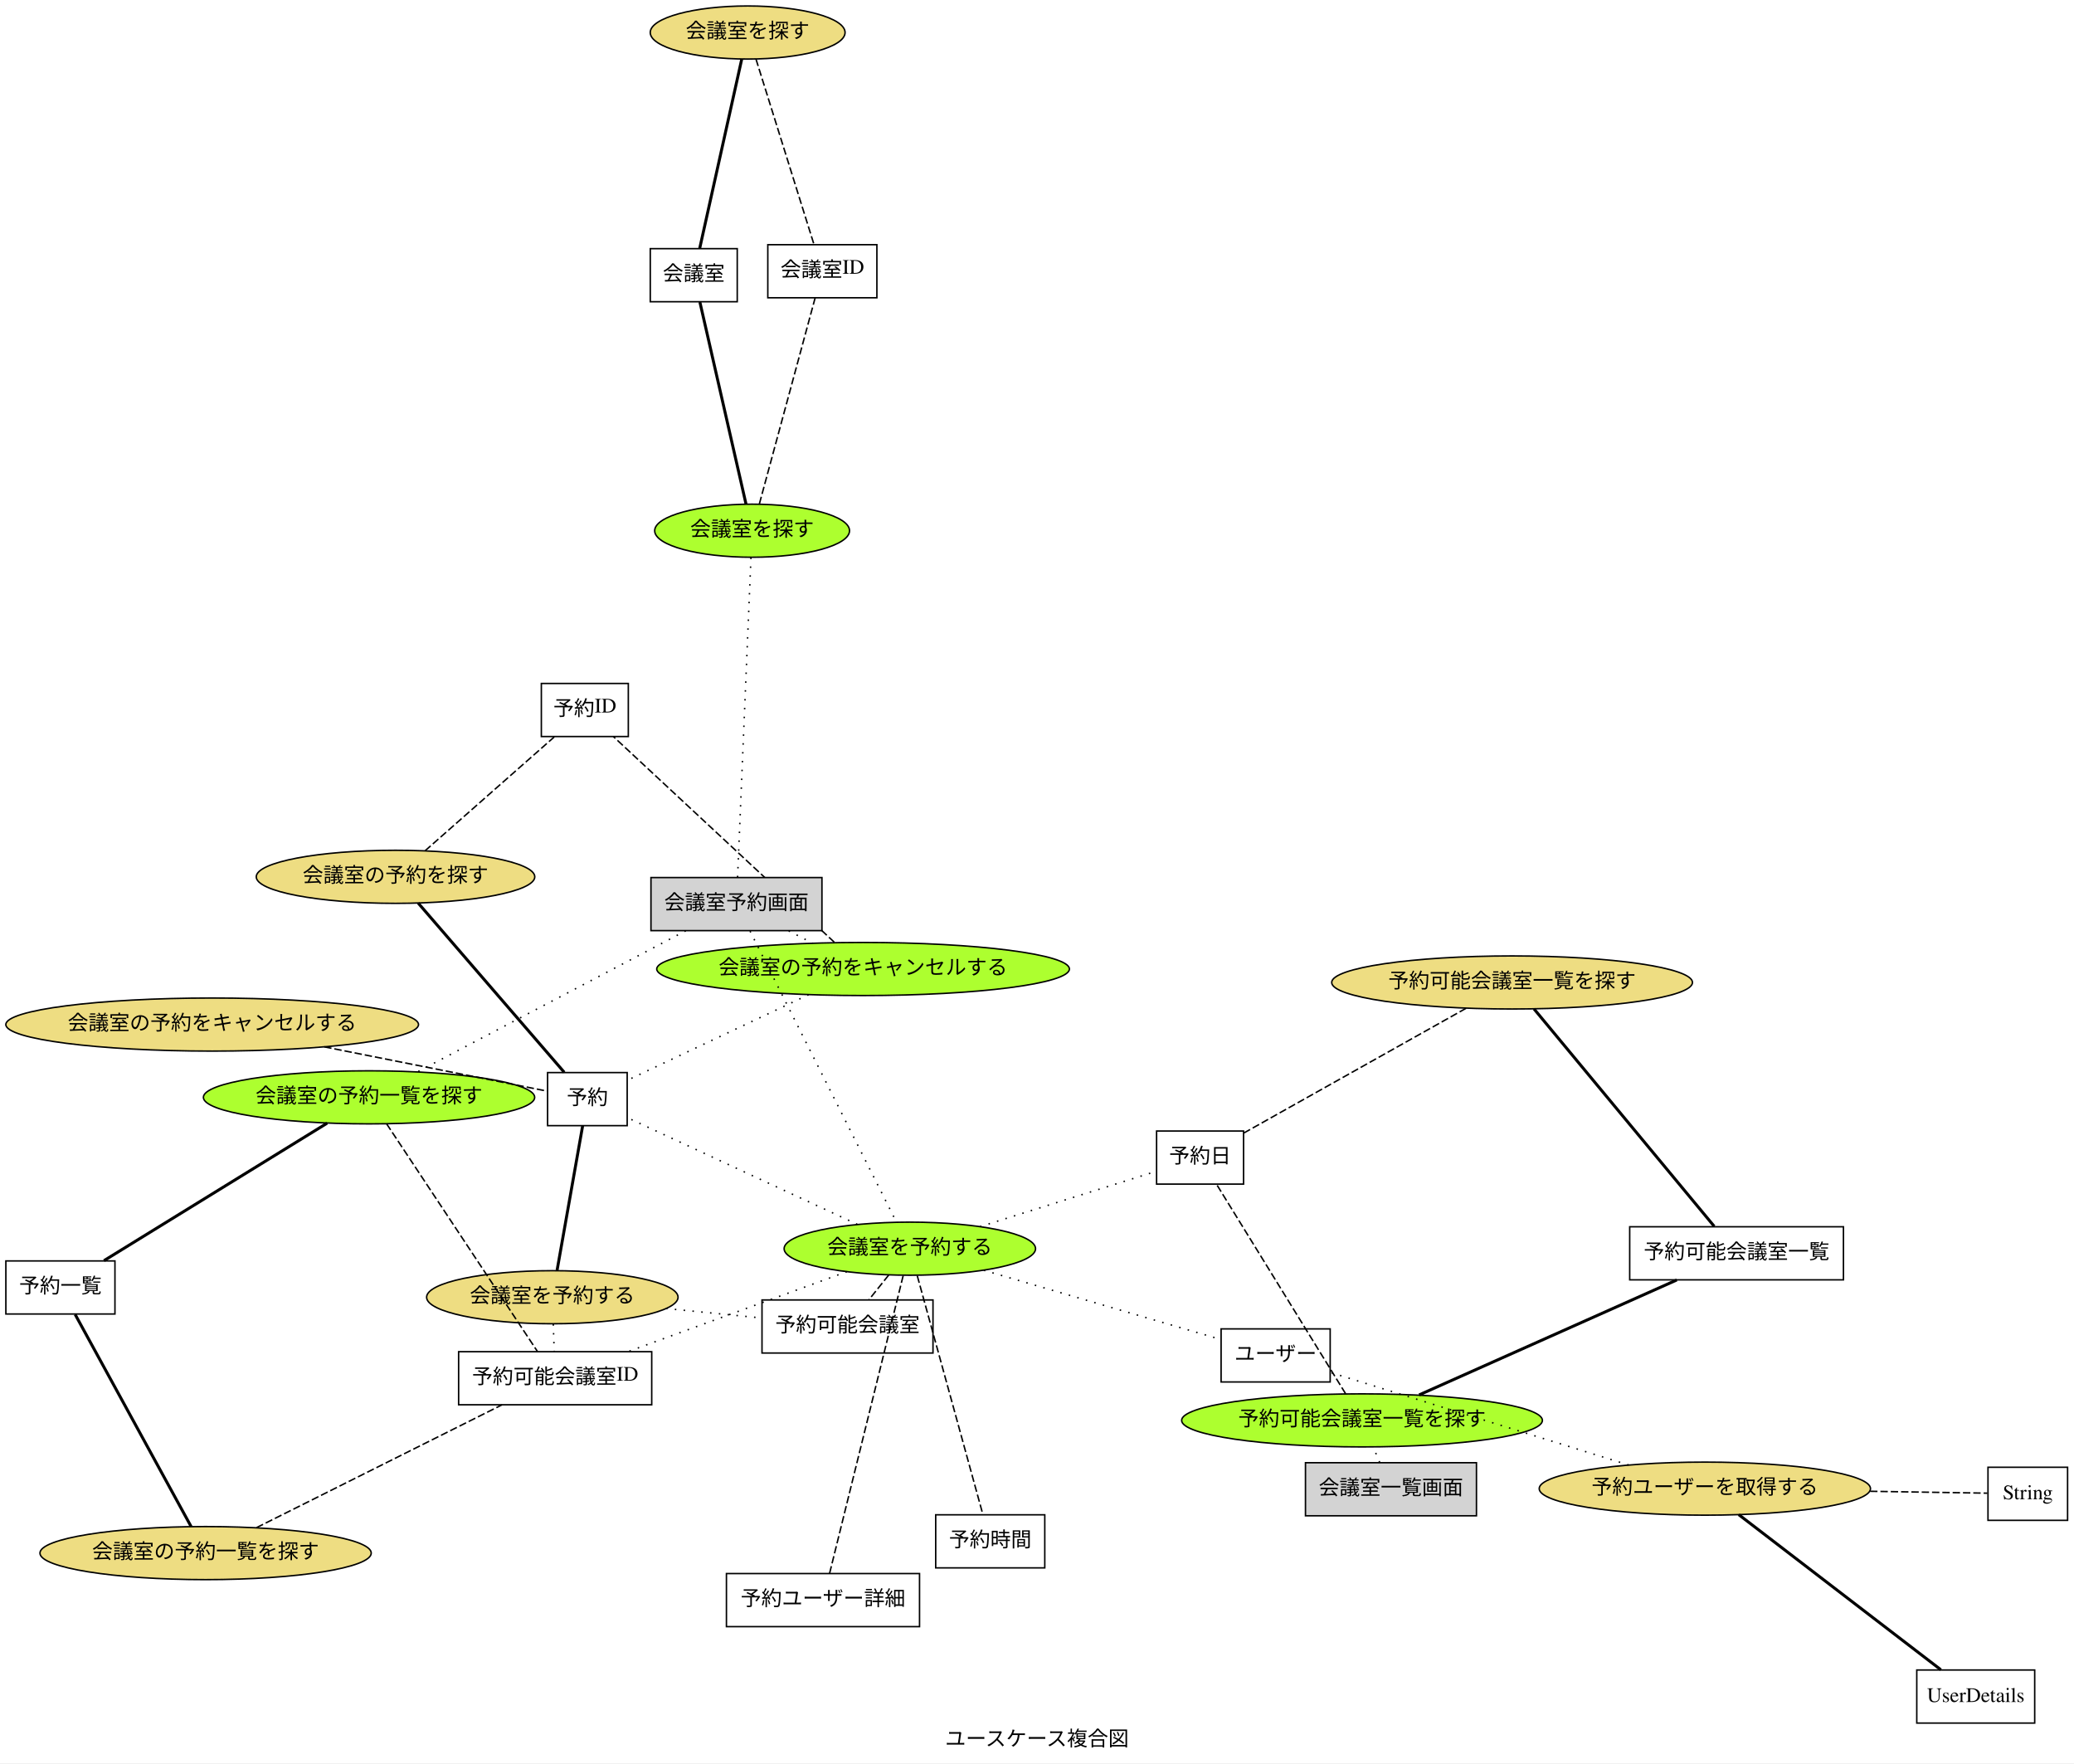
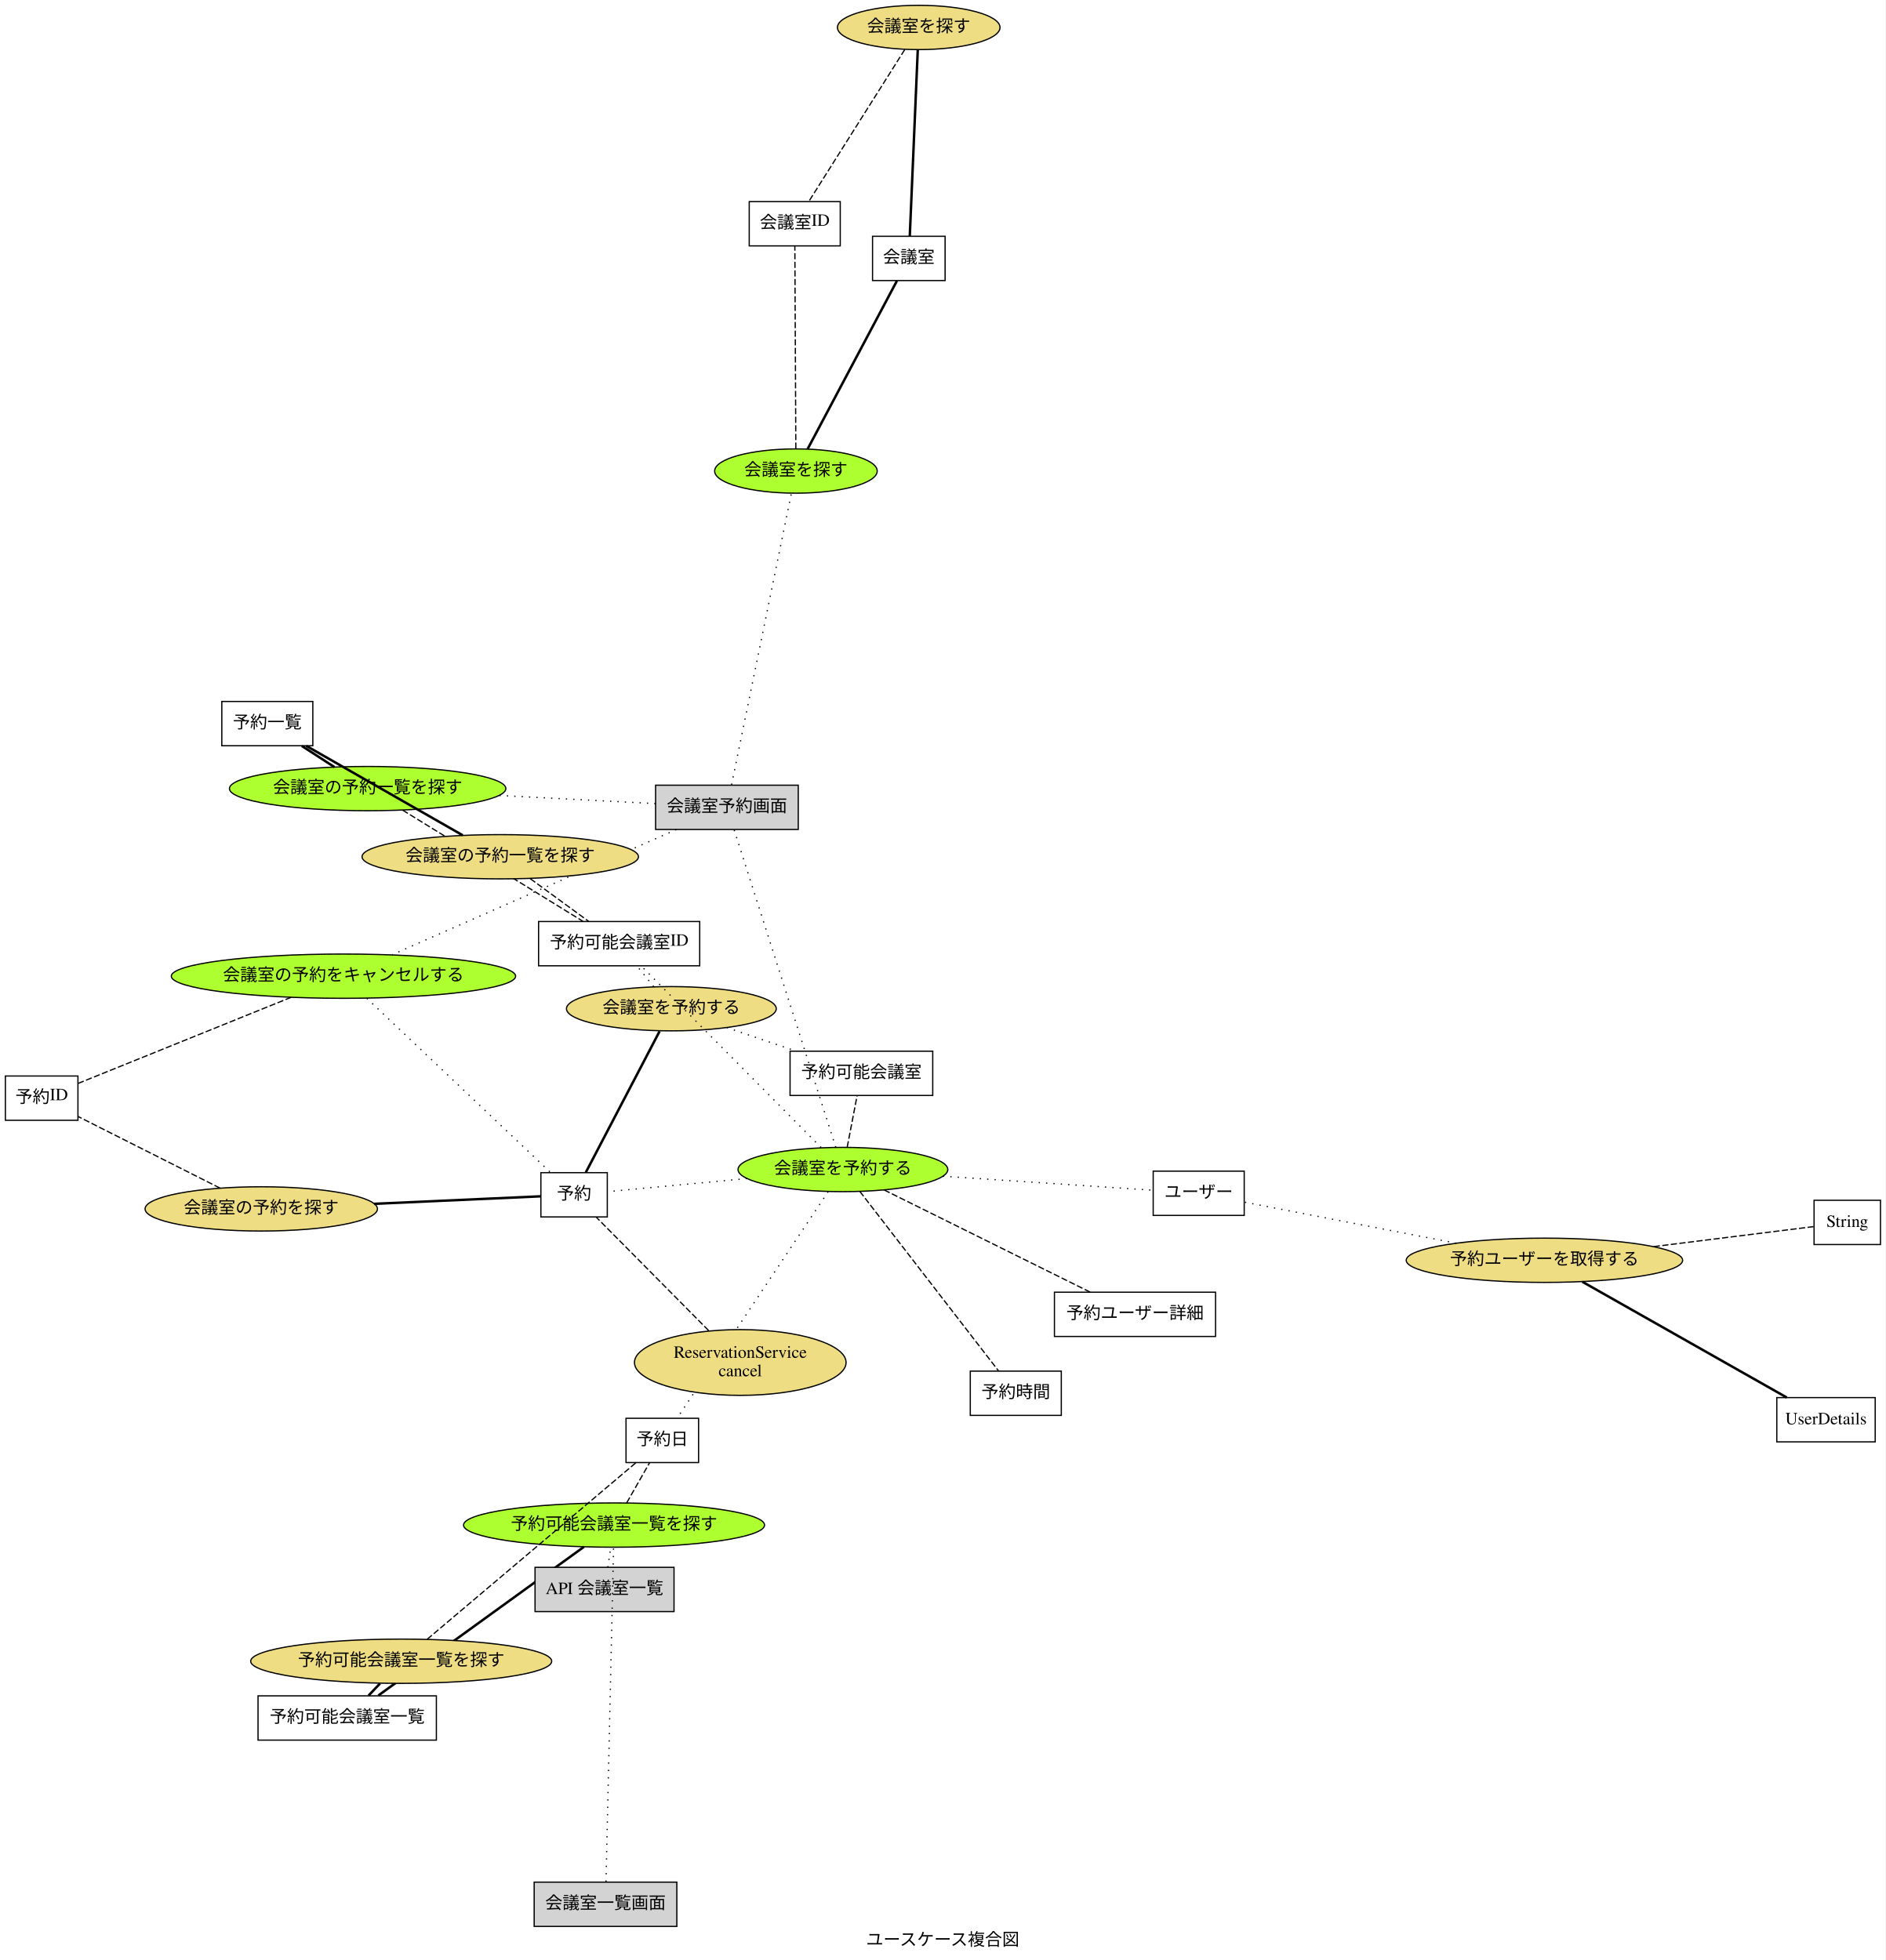
- <svg xmlns="http://www.w3.org/2000/svg" xmlns:xlink="http://www.w3.org/1999/xlink" width="1407px" height="1196px" viewBox="0.00 0.00 1407.00 1196.00">
-   <g id="graph0" class="graph" transform="scale(1.0 1.0) rotate(0) translate(4 1169)">
-     <polygon fill="white" stroke="transparent" points="-4,27 -4,-1169 1403,-1169 1403,27 -4,27" />
-     <text text-anchor="middle" x="699.5" y="15.2" font-family="Times,serif" font-size="14.00">ユースケース複合図</text>
+ <svg xmlns="http://www.w3.org/2000/svg" xmlns:xlink="http://www.w3.org/1999/xlink" width="1533px" height="1594px" viewBox="0.00 0.00 1533.00 1594.00">
+   <g id="graph0" class="graph" transform="scale(1.0 1.0) rotate(0) translate(4 1567)">
+     <polygon fill="white" stroke="transparent" points="-4,27 -4,-1567 1529,-1567 1529,27 -4,27" />
+     <text text-anchor="middle" x="762.5" y="15.2" font-family="Times,serif" font-size="14.00">ユースケース複合図</text>
    <g id="node1" class="node">
      <g id="a_node1">
        <a xlink:href="https://github.com/system-sekkei/library/tree/master/src/main/java/mrs/application/coordinator/reservation/ReservationCoordinator.java" xlink:title="ReservationCoordinator.cancelReservedMeetingRoom(ReservationId)">
-           <ellipse fill="greenyellow" stroke="black" cx="581.51" cy="-511.73" rx="139.98" ry="18" />
-           <text text-anchor="middle" x="581.51" y="-508.03" font-family="Times,serif" font-size="14.00">会議室の予約をキャンセルする</text>
+           <ellipse fill="greenyellow" stroke="black" cx="275.26" cy="-773.11" rx="139.98" ry="18" />
+           <text text-anchor="middle" x="275.26" y="-769.41" font-family="Times,serif" font-size="14.00">
+                         会議室の予約をキャンセルする
+                     </text>
        </a>
      </g>
    </g>
    <g id="node2" class="node">
      <g id="a_node2">
        <a xlink:title="ReservationId">
-           <polygon fill="none" stroke="black" points="422.25,-705.41 363.25,-705.41 363.25,-669.41 422.25,-669.41 422.25,-705.41" />
-           <text text-anchor="middle" x="392.75" y="-683.71" font-family="Times,serif" font-size="14.00">予約ID</text>
+           <polygon fill="none" stroke="black" points="59.37,-691.92 0.37,-691.92 0.37,-655.92 59.37,-655.92 59.37,-691.92" />
+           <text text-anchor="middle" x="29.87" y="-670.22" font-family="Times,serif" font-size="14.00">予約ID</text>
        </a>
      </g>
    </g>
    <g id="edge1" class="edge">
-       <path fill="none" stroke="black" stroke-dasharray="5,2" d="M562.02,-529.87C525.76,-563.62 448.32,-635.69 412.13,-669.37" />
+       <path fill="none" stroke="black" stroke-dasharray="5,2" d="M232.8,-755.95C183.28,-735.93 102.71,-703.36 59.49,-685.9" />
    </g>
    <g id="node3" class="node">
      <g id="a_node3">
        <a xlink:title="Reservation">
-           <polygon fill="none" stroke="black" points="421.48,-441.48 367.48,-441.48 367.48,-405.48 421.48,-405.48 421.48,-441.48" />
-           <text text-anchor="middle" x="394.48" y="-419.78" font-family="Times,serif" font-size="14.00">予約</text>
+           <polygon fill="none" stroke="black" points="489.77,-613.31 435.77,-613.31 435.77,-577.31 489.77,-577.31 489.77,-613.31" />
+           <text text-anchor="middle" x="462.77" y="-591.61" font-family="Times,serif" font-size="14.00">予約</text>
        </a>
      </g>
    </g>
    <g id="edge2" class="edge">
-       <path fill="none" stroke="black" stroke-dasharray="1,5" d="M544.56,-494.3C508.36,-477.22 454.06,-451.59 421.65,-436.3" />
-     </g>
-     <g id="node21" class="node">
-       <g id="a_node21">
+       <path fill="none" stroke="black" stroke-dasharray="1,5" d="M294.27,-755.09C330.21,-721.01 407.73,-647.5 443.71,-613.38" />
+     </g>
+     <g id="node22" class="node">
+       <g id="a_node22">
        <a xlink:href="https://github.com/system-sekkei/library/tree/master/src/main/java/mrs/application/service/reservation/ReservationService.java" xlink:title="ReservationService.findOne(ReservationId)">
-           <ellipse fill="#eedd82" stroke="black" cx="264.32" cy="-574.26" rx="94.48" ry="18" />
-           <text text-anchor="middle" x="264.32" y="-570.56" font-family="Times,serif" font-size="14.00">会議室の予約を探す</text>
-         </a>
-       </g>
-     </g>
-     <g id="edge22" class="edge">
-       <path fill="none" stroke="black" stroke-width="2" d="M378.78,-441.67C353.63,-470.8 304.6,-527.6 279.67,-556.48" />
-     </g>
-     <g id="node23" class="node">
-       <g id="a_node23">
+           <ellipse fill="#eedd82" stroke="black" cx="208.42" cy="-583.84" rx="94.48" ry="18" />
+           <text text-anchor="middle" x="208.42" y="-580.14" font-family="Times,serif" font-size="14.00">
+                         会議室の予約を探す
+                     </text>
+         </a>
+       </g>
+     </g>
+     <g id="edge23" class="edge">
+       <path fill="none" stroke="black" stroke-width="2" d="M435.55,-594.08C403.38,-592.63 348.17,-590.14 300.24,-587.98" />
+     </g>
+     <g id="node24" class="node">
+       <g id="a_node24">
        <a xlink:href="https://github.com/system-sekkei/library/tree/master/src/main/java/mrs/application/service/reservation/ReservationService.java" xlink:title="ReservationService.reserve(Reservation)">
-           <ellipse fill="#eedd82" stroke="black" cx="370.7" cy="-289.1" rx="85.29" ry="18" />
-           <text text-anchor="middle" x="370.7" y="-285.4" font-family="Times,serif" font-size="14.00">会議室を予約する</text>
-         </a>
-       </g>
-     </g>
-     <g id="edge26" class="edge">
-       <path fill="none" stroke="black" stroke-width="2" d="M391.27,-405.36C386.73,-379.71 378.48,-333.09 373.93,-307.37" />
+           <ellipse fill="#eedd82" stroke="black" cx="541.86" cy="-746.64" rx="85.29" ry="18" />
+           <text text-anchor="middle" x="541.86" y="-742.94" font-family="Times,serif" font-size="14.00">
+                         会議室を予約する
+                     </text>
+         </a>
+       </g>
+     </g>
+     <g id="edge27" class="edge">
+       <path fill="none" stroke="black" stroke-width="2" d="M472.31,-613.56C487.51,-642.65 517.07,-699.19 532.29,-728.32" />
    </g>
    <g id="node4" class="node">
      <g id="a_node4">
        <a xlink:title="ReservationsController">
-           <polygon fill="lightgray" stroke="black" points="553.61,-573.76 437.61,-573.76 437.61,-537.76 553.61,-537.76 553.61,-573.76" />
-           <text text-anchor="middle" x="495.61" y="-552.06" font-family="Times,serif" font-size="14.00">会議室予約画面</text>
+           <polygon fill="lightgray" stroke="black" points="645.03,-928.43 529.03,-928.43 529.03,-892.43 645.03,-892.43 645.03,-928.43" />
+           <text text-anchor="middle" x="587.03" y="-906.73" font-family="Times,serif" font-size="14.00">会議室予約画面</text>
        </a>
      </g>
    </g>
    <g id="edge3" class="edge">
-       <path fill="none" stroke="black" stroke-dasharray="1,5" d="M531.05,-537.6C536.41,-534.85 541.93,-532.02 547.27,-529.28" />
+       <path fill="none" stroke="black" stroke-dasharray="1,5" d="M545.95,-892.34C485.77,-865.83 374.34,-816.75 314.95,-790.6" />
    </g>
    <g id="node5" class="node">
      <g id="a_node5">
        <a xlink:href="https://github.com/system-sekkei/library/tree/master/src/main/java/mrs/application/coordinator/reservation/ReservationCoordinator.java" xlink:title="ReservationCoordinator.reserveMeetingRoom(ReservedTime, ReservableRoom, ReservationUserDetails)">
-           <ellipse fill="greenyellow" stroke="black" cx="613.23" cy="-322.03" rx="85.29" ry="18" />
-           <text text-anchor="middle" x="613.23" y="-318.33" font-family="Times,serif" font-size="14.00">会議室を予約する</text>
+           <ellipse fill="greenyellow" stroke="black" cx="681.34" cy="-615.87" rx="85.29" ry="18" />
+           <text text-anchor="middle" x="681.34" y="-612.17" font-family="Times,serif" font-size="14.00">会議室を予約する</text>
        </a>
      </g>
    </g>
    <g id="edge11" class="edge">
-       <path fill="none" stroke="black" stroke-dasharray="1,5" d="M504.84,-537.42C526.88,-493.62 582.37,-383.35 604.2,-339.96" />
+       <path fill="none" stroke="black" stroke-dasharray="1,5" d="M592.93,-892C609.91,-838.98 658.74,-686.46 675.56,-633.91" />
    </g>
    <g id="node12" class="node">
      <g id="a_node12">
        <a xlink:href="https://github.com/system-sekkei/library/tree/master/src/main/java/mrs/application/coordinator/reservation/ReservationCoordinator.java" xlink:title="ReservationCoordinator.searchMeetingRoom(RoomId)">
-           <ellipse fill="greenyellow" stroke="black" cx="506.23" cy="-809.02" rx="66.09" ry="18" />
-           <text text-anchor="middle" x="506.23" y="-805.32" font-family="Times,serif" font-size="14.00">会議室を探す</text>
+           <ellipse fill="greenyellow" stroke="black" cx="643.14" cy="-1183.92" rx="66.09" ry="18" />
+           <text text-anchor="middle" x="643.14" y="-1180.22" font-family="Times,serif" font-size="14.00">会議室を探す</text>
        </a>
      </g>
    </g>
    <g id="edge14" class="edge">
-       <path fill="none" stroke="black" stroke-dasharray="1,5" d="M496.37,-573.97C498.33,-620.7 503.52,-744.42 505.47,-790.97" />
-     </g>
-     <g id="node18" class="node">
-       <g id="a_node18">
+       <path fill="none" stroke="black" stroke-dasharray="1,5" d="M590.8,-928.8C601.02,-978.62 629.19,-1115.9 639.39,-1165.63" />
+     </g>
+     <g id="node19" class="node">
+       <g id="a_node19">
        <a xlink:href="https://github.com/system-sekkei/library/tree/master/src/main/java/mrs/application/coordinator/reservation/ReservationCoordinator.java" xlink:title="ReservationCoordinator.searchReservations(ReservableRoomId)">
-           <ellipse fill="greenyellow" stroke="black" cx="246.36" cy="-424.68" rx="112.38" ry="18" />
-           <text text-anchor="middle" x="246.36" y="-420.98" font-family="Times,serif" font-size="14.00">会議室の予約一覧を探す</text>
-         </a>
-       </g>
-     </g>
-     <g id="edge20" class="edge">
-       <path fill="none" stroke="black" stroke-dasharray="1,5" d="M461.22,-537.67C413.14,-512.39 326.45,-466.8 279.21,-441.96" />
+           <ellipse fill="greenyellow" stroke="black" cx="294.92" cy="-925.67" rx="112.38" ry="18" />
+           <text text-anchor="middle" x="294.92" y="-921.97" font-family="Times,serif" font-size="14.00">
+                         会議室の予約一覧を探す
+                     </text>
+         </a>
+       </g>
+     </g>
+     <g id="edge21" class="edge">
+       <path fill="none" stroke="black" stroke-dasharray="1,5" d="M528.97,-913.46C492.7,-915.35 444.88,-917.85 401.93,-920.09" />
    </g>
    <g id="edge7" class="edge">
-       <path fill="none" stroke="black" stroke-dasharray="1,5" d="M577.6,-338.55C534.01,-358.77 461.19,-392.54 421.79,-410.81" />
+       <path fill="none" stroke="black" stroke-dasharray="1,5" d="M603.36,-608.53C563.76,-604.81 518.17,-600.52 489.91,-597.86" />
    </g>
    <g id="node6" class="node">
      <g id="a_node6">
        <a xlink:title="ReservationUserDetails">
-           <polygon fill="none" stroke="black" points="619.81,-101.66 488.81,-101.66 488.81,-65.66 619.81,-65.66 619.81,-101.66" />
-           <text text-anchor="middle" x="554.31" y="-79.96" font-family="Times,serif" font-size="14.00">予約ユーザー詳細</text>
+           <polygon fill="none" stroke="black" points="984.32,-516.1 853.32,-516.1 853.32,-480.1 984.32,-480.1 984.32,-516.1" />
+           <text text-anchor="middle" x="918.82" y="-494.4" font-family="Times,serif" font-size="14.00">予約ユーザー詳細</text>
        </a>
      </g>
    </g>
    <g id="edge4" class="edge">
-       <path fill="none" stroke="black" stroke-dasharray="5,2" d="M608.7,-303.72C597.71,-259.24 569.7,-145.91 558.77,-101.7" />
+       <path fill="none" stroke="black" stroke-dasharray="5,2" d="M714.86,-599.25C759.1,-577.31 836.69,-538.83 882.35,-516.18" />
    </g>
    <g id="node7" class="node">
      <g id="a_node7">
        <a xlink:title="ReservableRoom">
-           <polygon fill="none" stroke="black" points="628.94,-287.25 512.94,-287.25 512.94,-251.25 628.94,-251.25 628.94,-287.25" />
-           <text text-anchor="middle" x="570.94" y="-265.55" font-family="Times,serif" font-size="14.00">予約可能会議室</text>
+           <polygon fill="none" stroke="black" points="754.37,-712.1 638.37,-712.1 638.37,-676.1 754.37,-676.1 754.37,-712.1" />
+           <text text-anchor="middle" x="696.37" y="-690.4" font-family="Times,serif" font-size="14.00">予約可能会議室</text>
        </a>
      </g>
    </g>
    <g id="edge5" class="edge">
-       <path fill="none" stroke="black" stroke-dasharray="5,2" d="M598.91,-304.16C594.6,-298.77 589.86,-292.86 585.53,-287.46" />
+       <path fill="none" stroke="black" stroke-dasharray="5,2" d="M684.82,-634.01C687.25,-646.65 690.48,-663.44 692.9,-676.05" />
    </g>
    <g id="node8" class="node">
      <g id="a_node8">
        <a xlink:title="ReservedTime">
-           <polygon fill="none" stroke="black" points="704.78,-141.52 630.78,-141.52 630.78,-105.52 704.78,-105.52 704.78,-141.52" />
-           <text text-anchor="middle" x="667.78" y="-119.82" font-family="Times,serif" font-size="14.00">予約時間</text>
+           <polygon fill="none" stroke="black" points="858.9,-451.91 784.9,-451.91 784.9,-415.91 858.9,-415.91 858.9,-451.91" />
+           <text text-anchor="middle" x="821.9" y="-430.21" font-family="Times,serif" font-size="14.00">予約時間</text>
        </a>
      </g>
    </g>
    <g id="edge6" class="edge">
-       <path fill="none" stroke="black" stroke-dasharray="5,2" d="M618.26,-303.71C628.65,-265.89 652.37,-179.57 662.76,-141.8" />
+       <path fill="none" stroke="black" stroke-dasharray="5,2" d="M695.07,-598.09C721.88,-563.4 780.89,-487 807.91,-452.03" />
    </g>
    <g id="node9" class="node">
      <g id="a_node9">
        <a xlink:title="User">
-           <polygon fill="none" stroke="black" points="898.39,-267.62 824.39,-267.62 824.39,-231.62 898.39,-231.62 898.39,-267.62" />
-           <text text-anchor="middle" x="861.39" y="-245.92" font-family="Times,serif" font-size="14.00">ユーザー</text>
+           <polygon fill="none" stroke="black" points="1007.62,-614.55 933.62,-614.55 933.62,-578.55 1007.62,-578.55 1007.62,-614.55" />
+           <text text-anchor="middle" x="970.62" y="-592.85" font-family="Times,serif" font-size="14.00">ユーザー</text>
        </a>
      </g>
    </g>
    <g id="edge8" class="edge">
-       <path fill="none" stroke="black" stroke-dasharray="1,5" d="M663.45,-307.37C711.03,-293.49 781.41,-272.95 824.17,-260.48" />
+       <path fill="none" stroke="black" stroke-dasharray="1,5" d="M762.69,-610.44C818.67,-606.7 890.41,-601.91 933.32,-599.04" />
    </g>
    <g id="node10" class="node">
      <g id="a_node10">
        <a xlink:title="ReservableRoomId">
-           <polygon fill="none" stroke="black" points="438.13,-252.15 307.13,-252.15 307.13,-216.15 438.13,-216.15 438.13,-252.15" />
-           <text text-anchor="middle" x="372.63" y="-230.45" font-family="Times,serif" font-size="14.00">予約可能会議室ID</text>
+           <polygon fill="none" stroke="black" points="564.9,-817.56 433.9,-817.56 433.9,-781.56 564.9,-781.56 564.9,-817.56" />
+           <text text-anchor="middle" x="499.4" y="-795.86" font-family="Times,serif" font-size="14.00">予約可能会議室ID</text>
        </a>
      </g>
    </g>
    <g id="edge9" class="edge">
-       <path fill="none" stroke="black" stroke-dasharray="1,5" d="M570.49,-306.42C528.9,-291.23 465.74,-268.16 422.02,-252.19" />
+       <path fill="none" stroke="black" stroke-dasharray="1,5" d="M663.56,-633.82C628.78,-668.94 552.09,-746.37 517.25,-781.54" />
    </g>
    <g id="node11" class="node">
      <g id="a_node11">
        <a xlink:title="ReservedDate">
-           <polygon fill="none" stroke="black" points="839.63,-401.83 780.63,-401.83 780.63,-365.83 839.63,-365.83 839.63,-401.83" />
-           <text text-anchor="middle" x="810.13" y="-380.13" font-family="Times,serif" font-size="14.00">予約日</text>
+           <polygon fill="none" stroke="black" points="563.99,-413.56 504.99,-413.56 504.99,-377.56 563.99,-377.56 563.99,-413.56" />
+           <text text-anchor="middle" x="534.49" y="-391.86" font-family="Times,serif" font-size="14.00">予約日</text>
        </a>
      </g>
    </g>
    <g id="edge10" class="edge">
-       <path fill="none" stroke="black" stroke-dasharray="1,5" d="M660.89,-336.99C698.22,-348.71 748.97,-364.63 780.62,-374.57" />
+       <path fill="none" stroke="black" stroke-dasharray="1,5" d="M669.32,-597.84C641.78,-556.53 574.37,-455.39 546.67,-413.84" />
    </g>
    <g id="node14" class="node">
      <g id="a_node14">
        <a xlink:title="RoomId">
-           <polygon fill="none" stroke="black" points="590.88,-1003.03 516.88,-1003.03 516.88,-967.03 590.88,-967.03 590.88,-1003.03" />
-           <text text-anchor="middle" x="553.88" y="-981.33" font-family="Times,serif" font-size="14.00">会議室ID</text>
+           <polygon fill="none" stroke="black" points="679.17,-1403.04 605.17,-1403.04 605.17,-1367.04 679.17,-1367.04 679.17,-1403.04" />
+           <text text-anchor="middle" x="642.17" y="-1381.34" font-family="Times,serif" font-size="14.00">会議室ID</text>
        </a>
      </g>
    </g>
    <g id="edge13" class="edge">
-       <path fill="none" stroke="black" stroke-dasharray="5,2" d="M511.15,-827.19C520.3,-861.01 539.85,-933.21 548.99,-966.95" />
+       <path fill="none" stroke="black" stroke-dasharray="5,2" d="M643.06,-1202.12C642.87,-1240.42 642.45,-1328.9 642.26,-1367.03" />
    </g>
    <g id="node13" class="node">
      <g id="a_node13">
        <a xlink:title="MeetingRoom">
-           <polygon fill="none" stroke="black" points="496.14,-1000.34 437.14,-1000.34 437.14,-964.34 496.14,-964.34 496.14,-1000.34" />
-           <text text-anchor="middle" x="466.64" y="-978.64" font-family="Times,serif" font-size="14.00">会議室</text>
+           <polygon fill="none" stroke="black" points="764.43,-1374.84 705.43,-1374.84 705.43,-1338.84 764.43,-1338.84 764.43,-1374.84" />
+           <text text-anchor="middle" x="734.93" y="-1353.14" font-family="Times,serif" font-size="14.00">会議室</text>
        </a>
      </g>
    </g>
    <g id="edge12" class="edge">
-       <path fill="none" stroke="black" stroke-width="2" d="M470.8,-964.12C478.42,-930.75 494.54,-860.19 502.12,-827" />
-     </g>
-     <g id="node24" class="node">
-       <g id="a_node24">
+       <path fill="none" stroke="black" stroke-width="2" d="M725.28,-1338.66C707.6,-1305.36 670.24,-1234.97 652.66,-1201.86" />
+     </g>
+     <g id="node25" class="node">
+       <g id="a_node25">
        <a xlink:href="https://github.com/system-sekkei/library/tree/master/src/main/java/mrs/application/service/room/RoomService.java" xlink:title="RoomService.findMeetingRoom(RoomId)">
-           <ellipse fill="#eedd82" stroke="black" cx="503.21" cy="-1146.95" rx="66.09" ry="18" />
-           <text text-anchor="middle" x="503.21" y="-1143.25" font-family="Times,serif" font-size="14.00">会議室を探す</text>
-         </a>
-       </g>
-     </g>
-     <g id="edge29" class="edge">
-       <path fill="none" stroke="black" stroke-width="2" d="M470.69,-1000.59C477.74,-1032.31 492.17,-1097.27 499.19,-1128.87" />
+           <ellipse fill="#eedd82" stroke="black" cx="742.98" cy="-1544.67" rx="66.09" ry="18" />
+           <text text-anchor="middle" x="742.98" y="-1540.97" font-family="Times,serif" font-size="14.00">
+                         会議室を探す
+                     </text>
+         </a>
+       </g>
+     </g>
+     <g id="edge30" class="edge">
+       <path fill="none" stroke="black" stroke-width="2" d="M735.7,-1374.85C737.23,-1410.66 740.66,-1490.45 742.2,-1526.44" />
    </g>
    <g id="node15" class="node">
      <g id="a_node15">
        <a xlink:href="https://github.com/system-sekkei/library/tree/master/src/main/java/mrs/application/coordinator/reservation/ReservationCoordinator.java" xlink:title="ReservationCoordinator.searchReservableRooms(ReservedDate)">
-           <ellipse fill="greenyellow" stroke="black" cx="920" cy="-205.56" rx="122.38" ry="18" />
-           <text text-anchor="middle" x="920" y="-201.86" font-family="Times,serif" font-size="14.00">予約可能会議室一覧を探す</text>
+           <ellipse fill="greenyellow" stroke="black" cx="495.26" cy="-326.71" rx="122.38" ry="18" />
+           <text text-anchor="middle" x="495.26" y="-323.01" font-family="Times,serif" font-size="14.00">予約可能会議室一覧を探す
+         </text>
        </a>
      </g>
    </g>
    <g id="edge16" class="edge">
-       <path fill="none" stroke="black" stroke-dasharray="5,2" d="M908.86,-223.64C887.8,-257.81 842.38,-331.5 821.3,-365.71" />
+       <path fill="none" stroke="black" stroke-dasharray="5,2" d="M505.56,-344.8C511.28,-354.84 518.38,-367.3 524.11,-377.36" />
    </g>
    <g id="node16" class="node">
      <g id="a_node16">
        <a xlink:title="ReservableRooms">
-           <polygon fill="none" stroke="black" points="1246.59,-336.89 1101.59,-336.89 1101.59,-300.89 1246.59,-300.89 1246.59,-336.89" />
-           <text text-anchor="middle" x="1174.09" y="-315.19" font-family="Times,serif" font-size="14.00">予約可能会議室一覧</text>
+           <polygon fill="none" stroke="black" points="350.8,-187.82 205.8,-187.82 205.8,-151.82 350.8,-151.82 350.8,-187.82" />
+           <text text-anchor="middle" x="278.3" y="-166.12" font-family="Times,serif" font-size="14.00">予約可能会議室一覧</text>
        </a>
      </g>
    </g>
    <g id="edge15" class="edge">
-       <path fill="none" stroke="black" stroke-width="2" d="M1133.54,-300.81C1085.49,-279.37 1005.98,-243.91 958.73,-222.84" />
-     </g>
-     <g id="node25" class="node">
-       <g id="a_node25">
+       <path fill="none" stroke="black" stroke-width="2" d="M303.61,-188.12C345.64,-218.52 429.3,-279.01 470.77,-309.01" />
+     </g>
+     <g id="node26" class="node">
+       <g id="a_node26">
        <a xlink:href="https://github.com/system-sekkei/library/tree/master/src/main/java/mrs/application/service/room/RoomService.java" xlink:title="RoomService.findReservableRooms(ReservedDate)">
-           <ellipse fill="#eedd82" stroke="black" cx="1021.8" cy="-502.6" rx="122.38" ry="18" />
-           <text text-anchor="middle" x="1021.8" y="-498.9" font-family="Times,serif" font-size="14.00">予約可能会議室一覧を探す</text>
-         </a>
-       </g>
-     </g>
-     <g id="edge31" class="edge">
-       <path fill="none" stroke="black" stroke-width="2" d="M1158.93,-337.18C1129.66,-372.48 1065.71,-449.63 1036.67,-484.66" />
+           <ellipse fill="#eedd82" stroke="black" cx="322.2" cy="-215.98" rx="122.38" ry="18" />
+           <text text-anchor="middle" x="322.2" y="-212.28" font-family="Times,serif" font-size="14.00">
+                         予約可能会議室一覧を探す
+                     </text>
+         </a>
+       </g>
+     </g>
+     <g id="edge32" class="edge">
+       <path fill="none" stroke="black" stroke-width="2" d="M295.65,-188.06C298.72,-191.29 301.91,-194.65 304.98,-197.87" />
    </g>
    <g id="node17" class="node">
      <g id="a_node17">
+         <a xlink:title="RoomController">
+           <polygon fill="lightgray" stroke="black" points="544.02,-292.35 431.02,-292.35 431.02,-256.35 544.02,-256.35 544.02,-292.35" />
+           <text text-anchor="middle" x="487.52" y="-270.65" font-family="Times,serif" font-size="14.00">API
+                         会議室一覧
+                     </text>
+         </a>
+       </g>
+     </g>
+     <g id="edge17" class="edge">
+       <path fill="none" stroke="black" stroke-dasharray="1,5" d="M490.18,-292.37C490.95,-297.58 491.79,-303.26 492.56,-308.48" />
+     </g>
+     <g id="node18" class="node">
+       <g id="a_node18">
        <a xlink:title="RoomsController">
-           <polygon fill="lightgray" stroke="black" points="997.63,-176.85 881.63,-176.85 881.63,-140.85 997.63,-140.85 997.63,-176.85" />
-           <text text-anchor="middle" x="939.63" y="-155.15" font-family="Times,serif" font-size="14.00">会議室一覧画面</text>
-         </a>
-       </g>
-     </g>
-     <g id="edge17" class="edge">
-       <path fill="none" stroke="black" stroke-dasharray="1,5" d="M931.99,-177.04C930.56,-180.42 929.08,-183.96 927.66,-187.34" />
-     </g>
-     <g id="edge19" class="edge">
-       <path fill="none" stroke="black" stroke-dasharray="5,2" d="M258.24,-406.76C282.3,-370.44 336.57,-288.56 360.69,-252.17" />
-     </g>
-     <g id="node19" class="node">
-       <g id="a_node19">
-         <a xlink:title="Reservations">
-           <polygon fill="none" stroke="black" points="73.98,-313.72 -0.02,-313.72 -0.02,-277.72 73.98,-277.72 73.98,-313.72" />
-           <text text-anchor="middle" x="36.98" y="-292.02" font-family="Times,serif" font-size="14.00">予約一覧</text>
+           <polygon fill="lightgray" stroke="black" points="546.31,-36.32 430.31,-36.32 430.31,-0.32 546.31,-0.32 546.31,-36.32" />
+           <text text-anchor="middle" x="488.31" y="-14.62" font-family="Times,serif" font-size="14.00">
+                         会議室一覧画面
+                     </text>
        </a>
      </g>
    </g>
    <g id="edge18" class="edge">
-       <path fill="none" stroke="black" stroke-width="2" d="M66.54,-313.92C106.78,-338.71 178.33,-382.78 217.96,-407.19" />
-     </g>
-     <g id="node22" class="node">
-       <g id="a_node22">
-         <a xlink:href="https://github.com/system-sekkei/library/tree/master/src/main/java/mrs/application/service/reservation/ReservationService.java" xlink:title="ReservationService.findReservations(ReservableRoomId)">
-           <ellipse fill="#eedd82" stroke="black" cx="135.48" cy="-115.54" rx="112.38" ry="18" />
-           <text text-anchor="middle" x="135.48" y="-111.84" font-family="Times,serif" font-size="14.00">会議室の予約一覧を探す</text>
-         </a>
-       </g>
-     </g>
-     <g id="edge24" class="edge">
-       <path fill="none" stroke="black" stroke-width="2" d="M46.97,-277.45C65.9,-242.83 106.78,-168.04 125.62,-133.59" />
+       <path fill="none" stroke="black" stroke-dasharray="1,5" d="M488.72,-36.69C489.96,-91.54 493.61,-253.72 494.85,-308.44" />
+     </g>
+     <g id="edge20" class="edge">
+       <path fill="none" stroke="black" stroke-dasharray="5,2" d="M323.35,-908.14C361.98,-884.31 430.71,-841.93 469.89,-817.77" />
    </g>
    <g id="node20" class="node">
      <g id="a_node20">
+         <a xlink:title="Reservations">
+           <polygon fill="none" stroke="black" points="250.34,-996.52 176.34,-996.52 176.34,-960.52 250.34,-960.52 250.34,-996.52" />
+           <text text-anchor="middle" x="213.34" y="-974.82" font-family="Times,serif" font-size="14.00">予約一覧
+                     </text>
+         </a>
+       </g>
+     </g>
+     <g id="edge19" class="edge">
+       <path fill="none" stroke="black" stroke-width="2" d="M241.42,-960.33C249.99,-954.78 259.39,-948.69 267.89,-943.18" />
+     </g>
+     <g id="node23" class="node">
+       <g id="a_node23">
+         <a xlink:href="https://github.com/system-sekkei/library/tree/master/src/main/java/mrs/application/service/reservation/ReservationService.java" xlink:title="ReservationService.findReservations(ReservableRoomId)">
+           <ellipse fill="#eedd82" stroke="black" cx="402.73" cy="-870.24" rx="112.38" ry="18" />
+           <text text-anchor="middle" x="402.73" y="-866.54" font-family="Times,serif" font-size="14.00">
+                         会議室の予約一覧を探す
+                     </text>
+         </a>
+       </g>
+     </g>
+     <g id="edge25" class="edge">
+       <path fill="none" stroke="black" stroke-width="2" d="M245.04,-960.4C280.43,-940.17 337.28,-907.66 372.19,-887.7" />
+     </g>
+     <g id="node21" class="node">
+       <g id="a_node21">
        <a xlink:href="https://github.com/system-sekkei/library/tree/master/src/main/java/mrs/application/service/reservation/ReservationService.java" xlink:title="ReservationService.cancel(Reservation)">
-           <ellipse fill="#eedd82" stroke="black" cx="139.94" cy="-474.05" rx="139.98" ry="18" />
-           <text text-anchor="middle" x="139.94" y="-470.35" font-family="Times,serif" font-size="14.00">会議室の予約をキャンセルする</text>
-         </a>
-       </g>
-     </g>
-     <g id="edge21" class="edge">
-       <path fill="none" stroke="black" stroke-dasharray="5,2" d="M215.96,-458.94C267.09,-448.79 331.46,-436 367.26,-428.89" />
-     </g>
-     <g id="edge23" class="edge">
-       <path fill="none" stroke="black" stroke-dasharray="5,2" d="M284.39,-591.94C308.23,-612.95 347.82,-647.82 371.97,-669.1" />
-     </g>
-     <g id="edge25" class="edge">
-       <path fill="none" stroke="black" stroke-dasharray="5,2" d="M169.97,-132.79C214.41,-155.02 291.34,-193.49 336.55,-216.11" />
-     </g>
-     <g id="edge27" class="edge">
-       <path fill="none" stroke="black" stroke-dasharray="1,5" d="M447.83,-281.45C469.43,-279.31 492.53,-277.02 512.82,-275.01" />
+           <ellipse fill="#eedd82" stroke="black" cx="597.88" cy="-458.94" rx="86.03" ry="26.74" />
+           <text text-anchor="middle" x="597.88" y="-462.74" font-family="Times,serif" font-size="14.00">
+                         ReservationService
+                     </text>
+           <text text-anchor="middle" x="597.88" y="-447.74" font-family="Times,serif" font-size="14.00">
+                         cancel
+                     </text>
+         </a>
+       </g>
+     </g>
+     <g id="edge22" class="edge">
+       <path fill="none" stroke="black" stroke-dasharray="5,2" d="M572.15,-484.91C545.35,-511.96 504.08,-553.61 480.64,-577.27" />
+     </g>
+     <g id="edge24" class="edge">
+       <path fill="none" stroke="black" stroke-dasharray="5,2" d="M174.84,-600.78C141.6,-617.55 91.22,-642.97 59.45,-659" />
+     </g>
+     <g id="edge26" class="edge">
+       <path fill="none" stroke="black" stroke-dasharray="5,2" d="M427.13,-852.4C441.67,-841.77 460.08,-828.31 474.68,-817.64" />
    </g>
    <g id="edge28" class="edge">
-       <path fill="none" stroke="black" stroke-dasharray="1,5" d="M371.34,-270.8C371.55,-264.81 371.78,-258.16 371.99,-252.18" />
-     </g>
-     <g id="edge30" class="edge">
-       <path fill="none" stroke="black" stroke-dasharray="5,2" d="M508.83,-1129C518.57,-1097.88 538.48,-1034.24 548.24,-1003.06" />
-     </g>
-     <g id="edge32" class="edge">
-       <path fill="none" stroke="black" stroke-dasharray="5,2" d="M990.57,-485.08C949.97,-462.3 879.58,-422.8 839.78,-400.47" />
-     </g>
-     <g id="node26" class="node">
-       <g id="a_node26">
+       <path fill="none" stroke="black" stroke-dasharray="1,5" d="M586.97,-731.3C604.6,-725.3 624.96,-718.38 643.3,-712.15" />
+     </g>
+     <g id="edge29" class="edge">
+       <path fill="none" stroke="black" stroke-dasharray="1,5" d="M527.49,-764.56C523.16,-769.96 518.4,-775.88 514.05,-781.3" />
+     </g>
+     <g id="edge31" class="edge">
+       <path fill="none" stroke="black" stroke-dasharray="5,2" d="M731.61,-1526.67C712.25,-1496.01 673.09,-1434 653.66,-1403.22" />
+     </g>
+     <g id="edge33" class="edge">
+       <path fill="none" stroke="black" stroke-dasharray="5,2" d="M343.33,-233.86C383.92,-268.19 472.36,-343.01 513.12,-377.49" />
+     </g>
+     <g id="node27" class="node">
+       <g id="a_node27">
        <a xlink:href="https://github.com/system-sekkei/library/tree/master/src/main/java/mrs/application/service/user/ReservationUserDetailsService.java" xlink:title="ReservationUserDetailsService.loadUserByUsername(String)">
-           <ellipse fill="#eedd82" stroke="black" cx="1152.57" cy="-159.26" rx="112.38" ry="18" />
-           <text text-anchor="middle" x="1152.57" y="-155.56" font-family="Times,serif" font-size="14.00">予約ユーザーを取得する</text>
+           <ellipse fill="#eedd82" stroke="black" cx="1251.71" cy="-542.06" rx="112.38" ry="18" />
+           <text text-anchor="middle" x="1251.71" y="-538.36" font-family="Times,serif" font-size="14.00">
+                         予約ユーザーを取得する
+                     </text>
+         </a>
+       </g>
+     </g>
+     <g id="edge36" class="edge">
+       <path fill="none" stroke="black" stroke-dasharray="1,5" d="M1180.05,-555.95C1125.07,-566.61 1051.41,-580.89 1007.7,-589.36" />
+     </g>
+     <g id="node29" class="node">
+       <g id="a_node29">
+         <a xlink:title="String">
+           <polygon fill="none" stroke="black" points="1524.94,-590.86 1470.94,-590.86 1470.94,-554.86 1524.94,-554.86 1524.94,-590.86" />
+           <text text-anchor="middle" x="1497.94" y="-569.16" font-family="Times,serif" font-size="14.00">
+                         String
+                     </text>
        </a>
      </g>
    </g>
    <g id="edge35" class="edge">
-       <path fill="none" stroke="black" stroke-dasharray="1,5" d="M1100.85,-175.31C1042.83,-193.31 950.15,-222.07 898.76,-238.02" />
+       <path fill="none" stroke="black" stroke-dasharray="5,2" d="M1340.6,-553.18C1386.61,-558.93 1439.55,-565.56 1470.8,-569.47" />
    </g>
    <g id="node28" class="node">
      <g id="a_node28">
-         <a xlink:title="String">
-           <polygon fill="none" stroke="black" points="1398.65,-173.76 1344.65,-173.76 1344.65,-137.76 1398.65,-137.76 1398.65,-173.76" />
-           <text text-anchor="middle" x="1371.65" y="-152.06" font-family="Times,serif" font-size="14.00">String</text>
+         <a xlink:title="UserDetails">
+           <polygon fill="none" stroke="black" points="1520.64,-430.38 1440.64,-430.38 1440.64,-394.38 1520.64,-394.38 1520.64,-430.38" />
+           <text text-anchor="middle" x="1480.64" y="-408.68" font-family="Times,serif" font-size="14.00">
+                         UserDetails
+                     </text>
        </a>
      </g>
    </g>
    <g id="edge34" class="edge">
-       <path fill="none" stroke="black" stroke-dasharray="5,2" d="M1264.68,-157.47C1294.36,-156.99 1323.8,-156.52 1344.25,-156.19" />
-     </g>
-     <g id="node27" class="node">
-       <g id="a_node27">
-         <a xlink:title="UserDetails">
-           <polygon fill="none" stroke="black" points="1376.34,-36.25 1296.34,-36.25 1296.34,-0.25 1376.34,-0.25 1376.34,-36.25" />
-           <text text-anchor="middle" x="1336.34" y="-14.55" font-family="Times,serif" font-size="14.00">UserDetails</text>
-         </a>
-       </g>
-     </g>
-     <g id="edge33" class="edge">
-       <path fill="none" stroke="black" stroke-width="2" d="M1312.69,-36.4C1277.21,-63.62 1210.64,-114.71 1175.55,-141.63" />
+       <path fill="none" stroke="black" stroke-width="2" d="M1448.81,-430.41C1404.82,-455.32 1325.99,-499.98 1282.54,-524.59" />
    </g>
  </g>
</svg>
